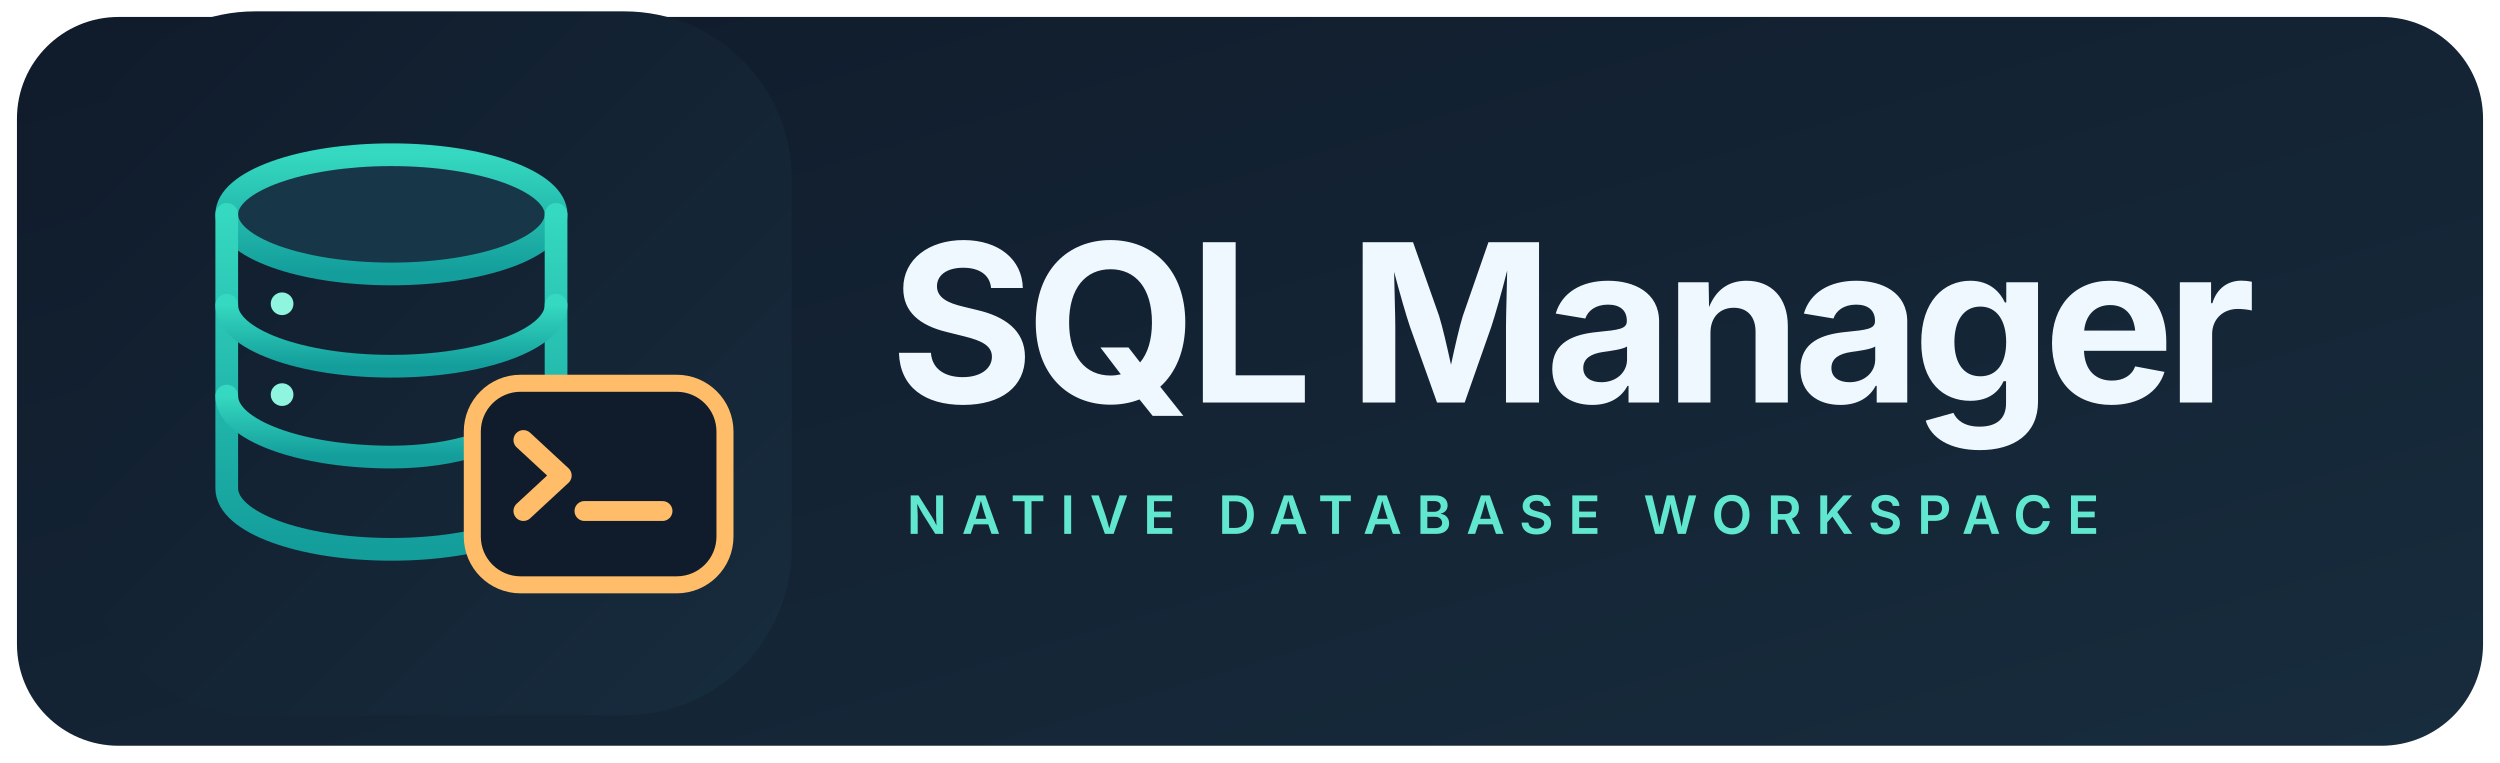
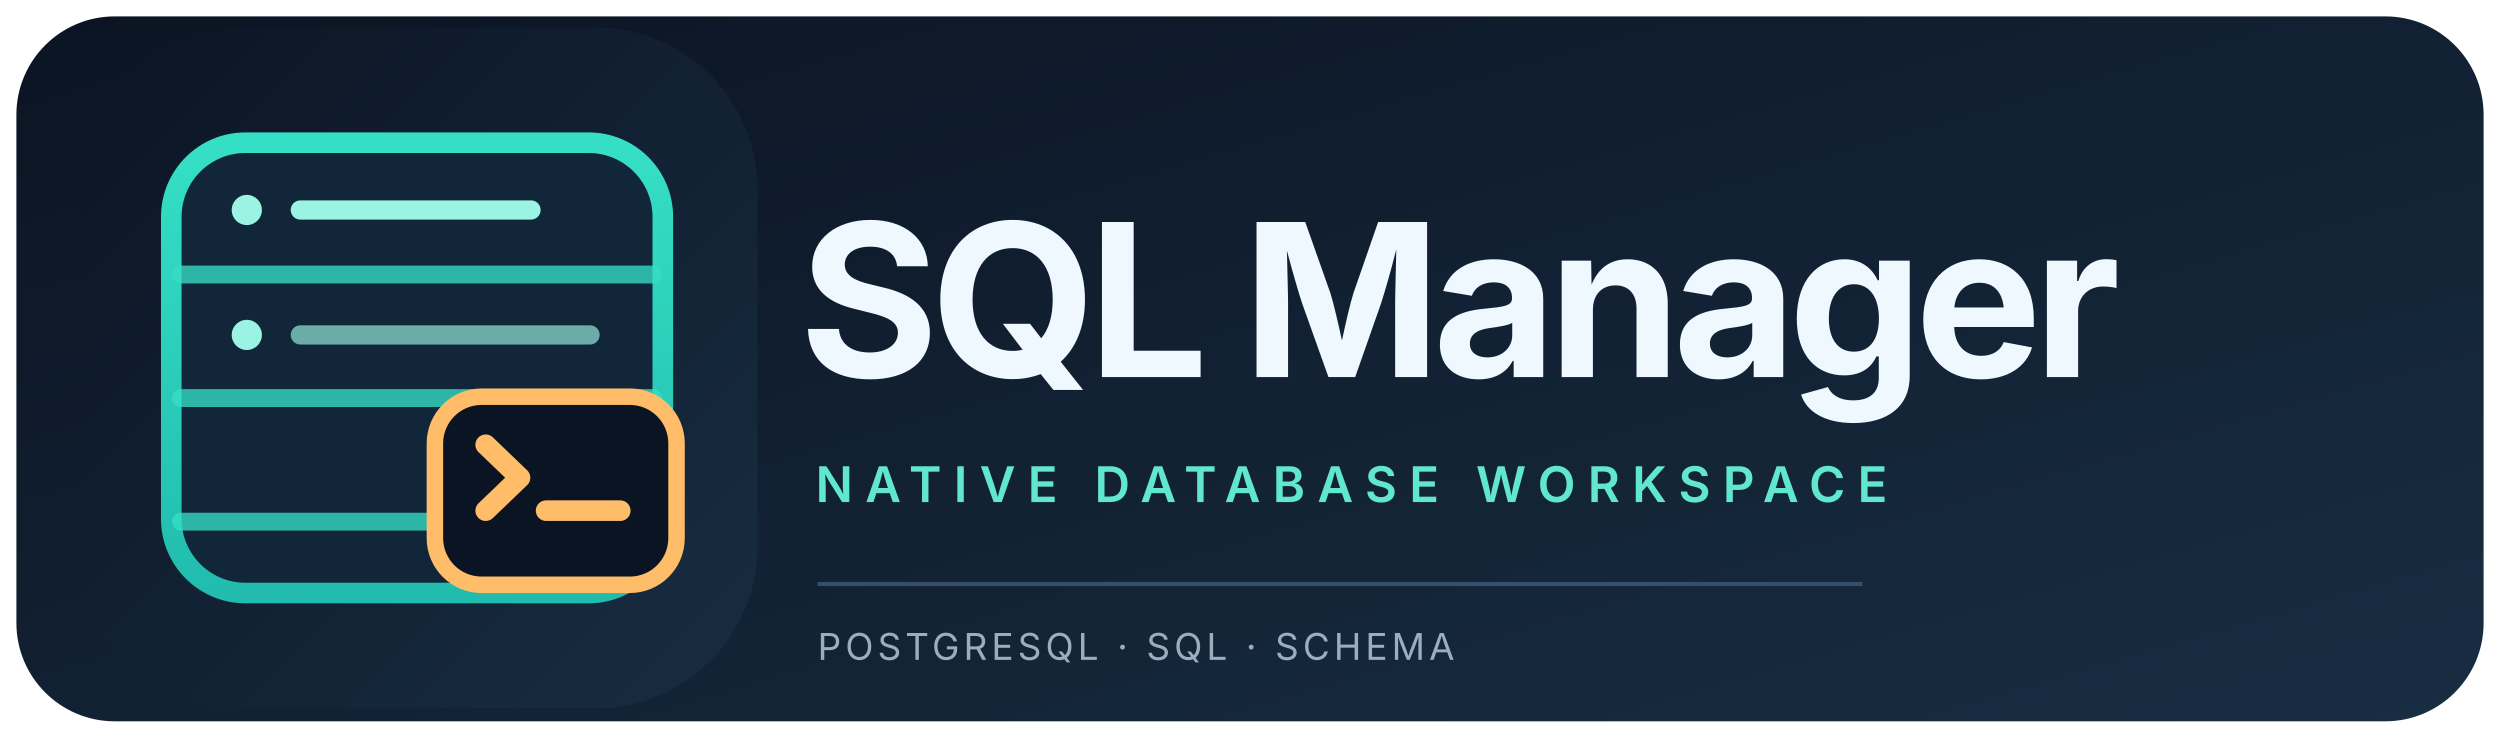
- <svg xmlns="http://www.w3.org/2000/svg" width="1180" height="360" viewBox="0 0 1180 360" role="img" aria-labelledby="title desc">
+ <svg xmlns="http://www.w3.org/2000/svg" width="1220" height="360" viewBox="0 0 1220 360" role="img" aria-labelledby="title desc">
  <defs>
    <linearGradient id="background" x1="0" y1="0" x2="1" y2="1">
-       <stop offset="0" stop-color="#101b2b" />
-       <stop offset="1" stop-color="#172c3d" />
+       <stop offset="0" stop-color="#0b1423" />
+       <stop offset="1" stop-color="#182d42" />
    </linearGradient>
-     <linearGradient id="database" x1="0" y1="0" x2="0" y2="1">
-       <stop offset="0" stop-color="#35d8c0" />
-       <stop offset="1" stop-color="#139d9b" />
+     <linearGradient id="grid" x1="0" y1="0" x2="0" y2="1">
+       <stop offset="0" stop-color="#35dfc5" />
+       <stop offset="1" stop-color="#21bcae" />
    </linearGradient>
  </defs>
-   <rect x="8" y="8" width="1164" height="344" rx="48" fill="url(#background)" />
-   <g transform="translate(36 0) scale(.67)">
+   <rect x="8" y="8" width="1204" height="344" rx="48" fill="url(#background)" />
+   <g transform="translate(32 8) scale(.67)">
    <rect x="8" y="8" width="496" height="496" rx="118" fill="url(#background)" />
-     <g fill="none" stroke="url(#database)" stroke-width="16" stroke-linecap="round" stroke-linejoin="round">
-       <ellipse cx="222" cy="151" rx="116" ry="42" fill="#173748" />
-       <path d="M106 151v193c0 24 52 43 116 43s116-19 116-43V151" />
-       <path d="M106 215c0 24 52 43 116 43s116-19 116-43" />
-       <path d="M106 279c0 24 52 43 116 43 22 0 43-3 61-9" />
-     </g>
-     <g fill="#8ff5df">
-       <circle cx="145" cy="214" r="8" />
-       <circle cx="145" cy="278" r="8" />
-     </g>
-     <g>
-       <rect x="279" y="270" width="178" height="142" rx="34" fill="#101b2b" stroke="#ffbd69" stroke-width="12" />
-       <path d="m315 310 27 25-27 25" fill="none" stroke="#ffbd69" stroke-width="14" stroke-linecap="round" stroke-linejoin="round" />
-       <path d="M358 360h55" fill="none" stroke="#ffbd69" stroke-width="14" stroke-linecap="round" />
-     </g>
+     <rect x="77" y="92" width="358" height="328" rx="54" fill="#12263a" stroke="url(#grid)" stroke-width="15" />
+     <path d="M84 188h344M84 278h344M84 368h206" stroke="#35dfc5" stroke-width="13" stroke-linecap="round" opacity=".78" />
+     <circle cx="132" cy="141" r="11" fill="#9bf4e3" />
+     <path d="M171 141h168" stroke="#9bf4e3" stroke-width="14" stroke-linecap="round" />
+     <circle cx="132" cy="232" r="11" fill="#9bf4e3" />
+     <path d="M171 232h211" stroke="#9bf4e3" stroke-width="14" stroke-linecap="round" opacity=".65" />
+     <rect x="269" y="277" width="176" height="137" rx="34" fill="#0b1423" stroke="#ffbd69" stroke-width="12" />
+     <path d="m306 312 25 24-25 24" fill="none" stroke="#ffbd69" stroke-width="15" stroke-linecap="round" stroke-linejoin="round" />
+     <path d="M350 360h54" fill="none" stroke="#ffbd69" stroke-width="15" stroke-linecap="round" />
  </g>
-   <text x="420" y="190" fill="#eff8ff" font-family="Inter, Avenir Next, Arial, sans-serif" font-size="104" font-weight="700" letter-spacing="-4">SQL Manager</text>
-   <text x="428" y="252" fill="#61e6cf" font-family="Inter, Avenir Next, Arial, sans-serif" font-size="25" font-weight="600" letter-spacing="7">NATIVE DATABASE WORKSPACE</text>
+   <text x="390" y="184" fill="#eff8ff" font-family="Inter, Avenir Next, Arial, sans-serif" font-size="104" font-weight="700" letter-spacing="-4">SQL Manager</text>
+   <text x="398" y="245" fill="#61e6cf" font-family="Inter, Avenir Next, Arial, sans-serif" font-size="24" font-weight="600" letter-spacing="6">NATIVE DATABASE WORKSPACE</text>
+   <path d="M399 285h510" stroke="#355068" stroke-width="2" />
+   <text x="399" y="322" fill="#9aaec0" font-family="Inter, Avenir Next, Arial, sans-serif" font-size="18" letter-spacing="2">POSTGRESQL · SQL · SCHEMA</text>
</svg>
